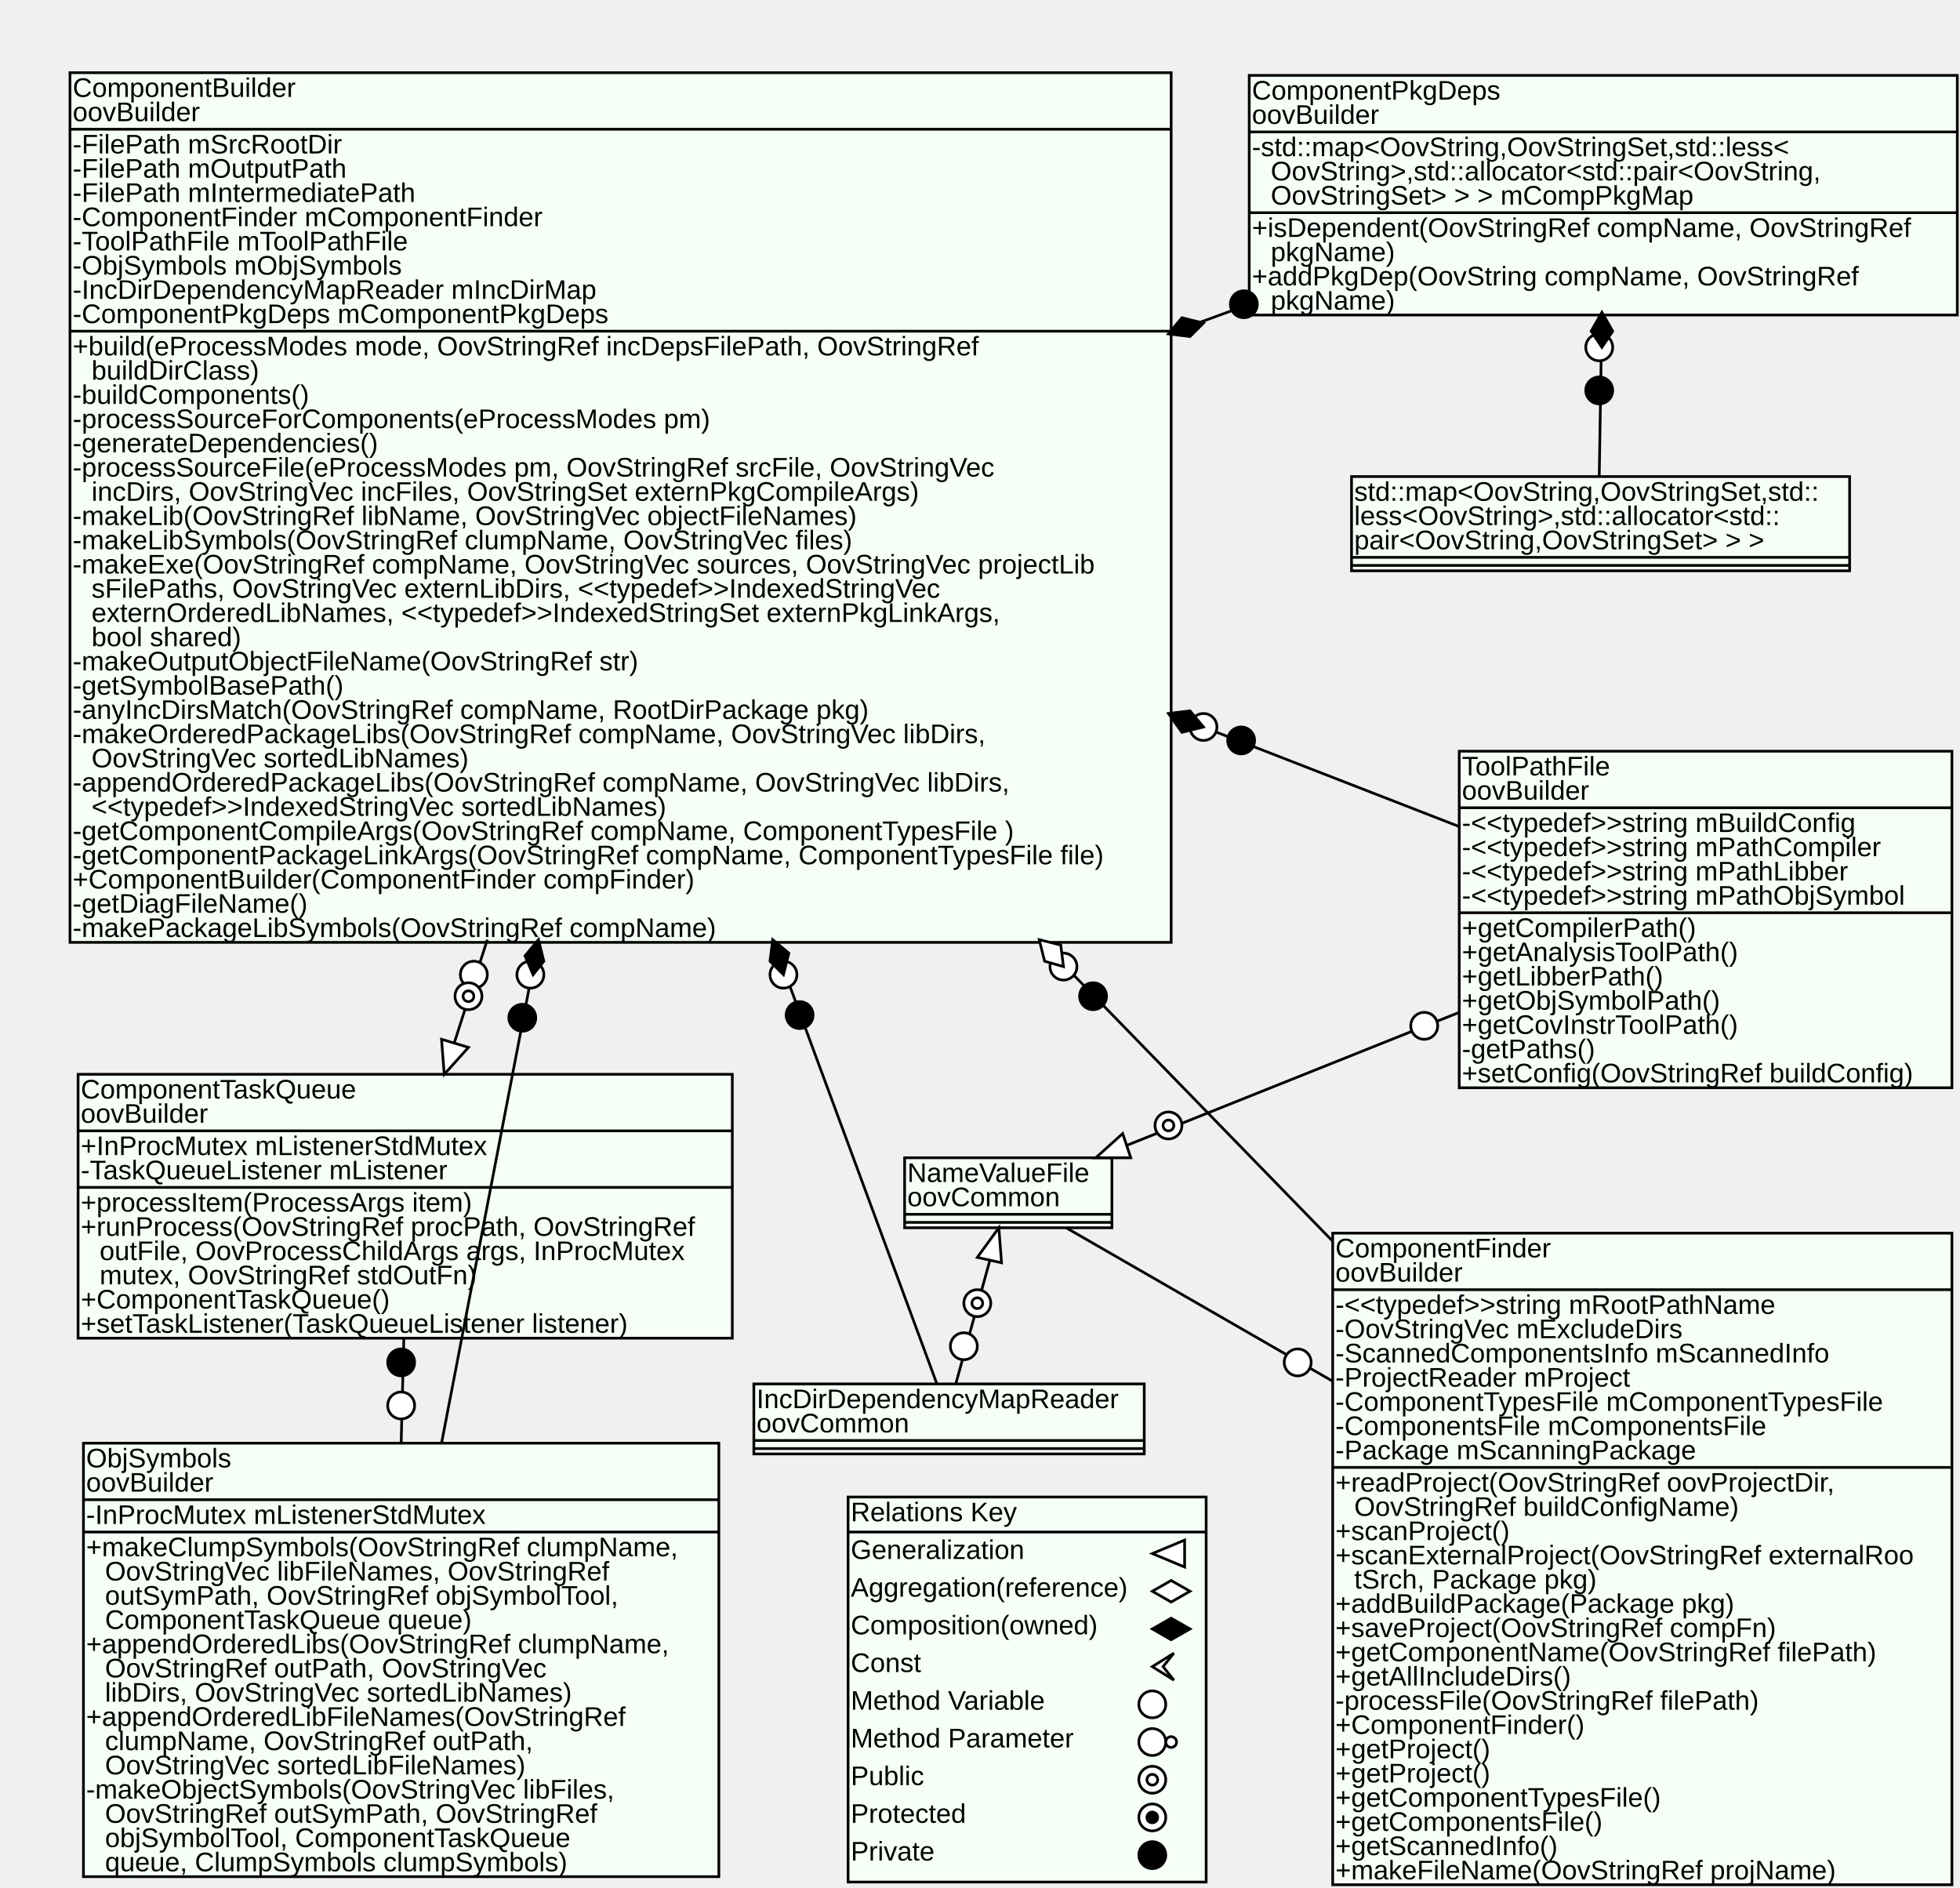
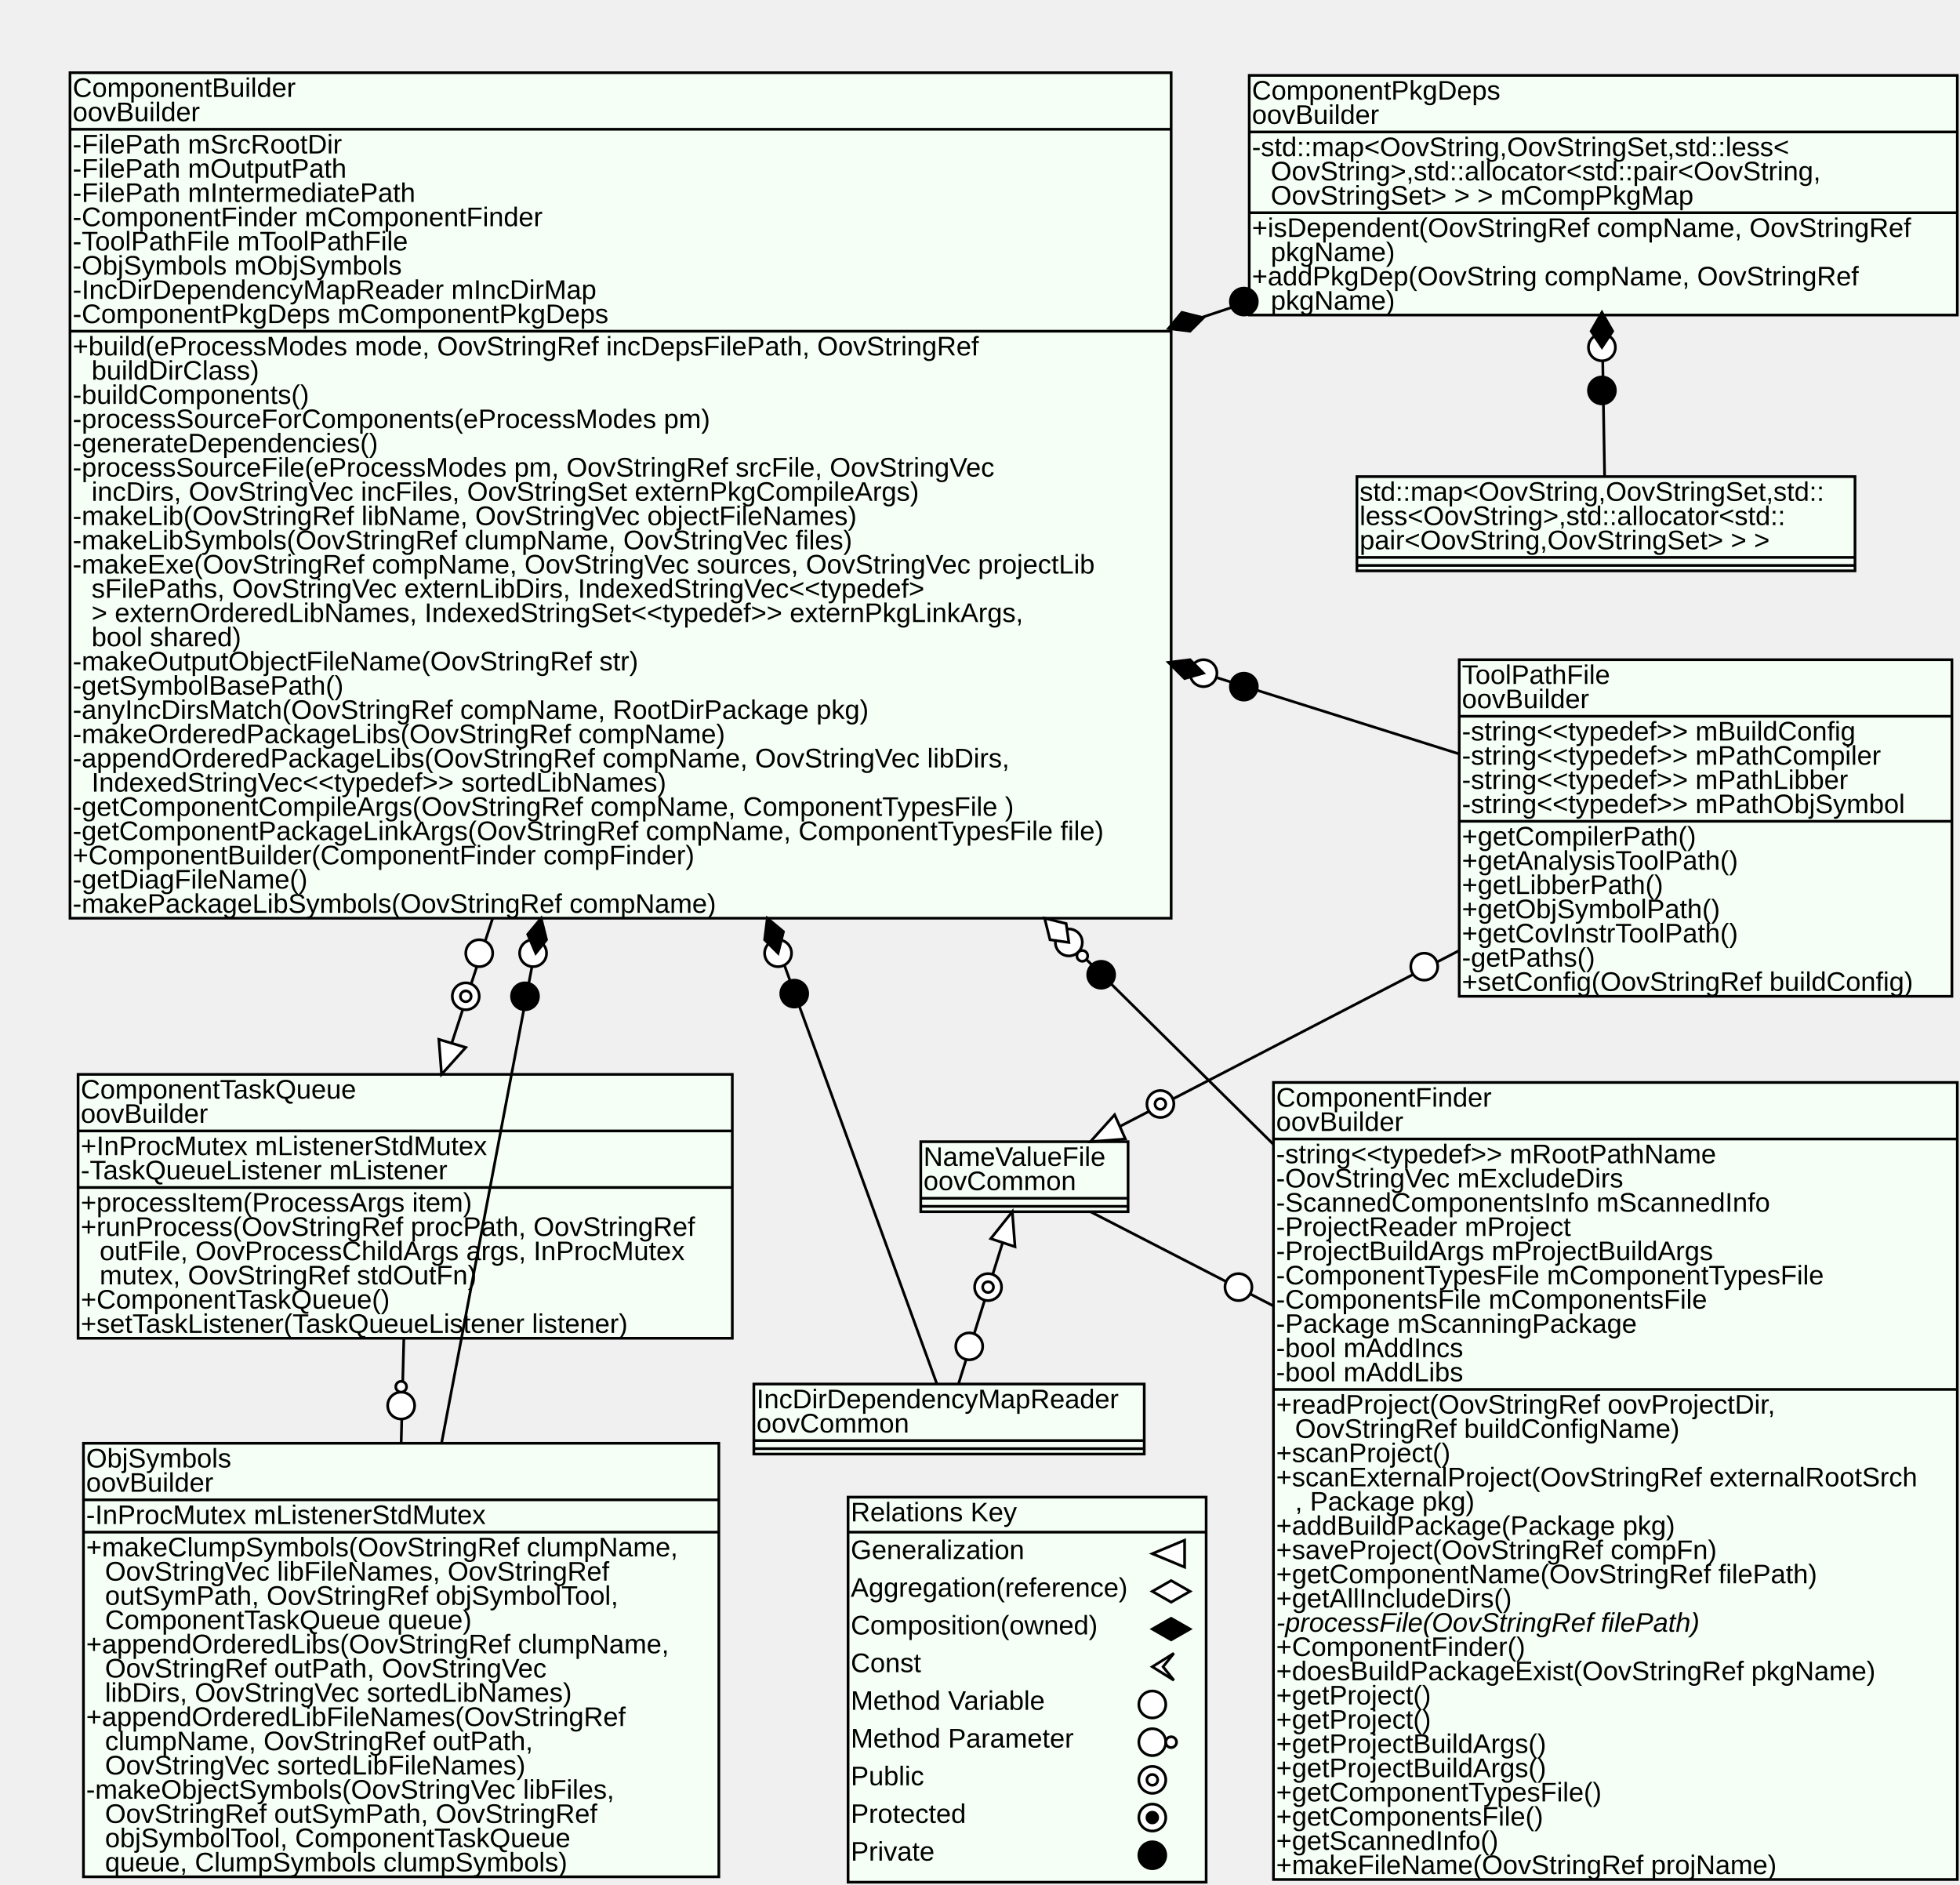
- <svg xmlns="http://www.w3.org/2000/svg" version="1.1" font-family="Arial, Helvetica, sans-serif" font-size="10" width="728" height="701">
+ <svg xmlns="http://www.w3.org/2000/svg" version="1.1" font-family="Arial, Helvetica, sans-serif" font-size="10" width="728" height="700">
  <g fill="#f5fff5" stroke="#000000" style="stroke-width:1">
    <rect x="315" y="556" width="133" height="143" />
    <line x1="315" y1="569" x2="448" y2="569" />
    <polygon points="428,577 440,582 440,572 428,577 " style="fill:#ffffff" />
    <polygon points="428,591 435,595 442,591 435,587 428,591 " style="fill:#ffffff" />
    <polygon points="428,605 435,609 442,605 435,601 428,605 " style="fill:#000000" />
    <polygon points="428,619 436,624 432,619 436,614 428,619 " style="fill:#ffffff" />
    <circle cx="428" cy="633" r="5" style="fill:#ffffff" />
    <circle cx="428" cy="647" r="5" style="fill:#ffffff" />
    <circle cx="435" cy="647" r="2" style="fill:#ffffff" />
    <circle cx="428" cy="661" r="5" style="fill:#ffffff" />
    <circle cx="428" cy="661" r="2" style="fill:#ffffff" />
    <circle cx="428" cy="675" r="5" style="fill:#ffffff" />
    <circle cx="428" cy="675" r="2" style="fill:#000000" />
    <circle cx="428" cy="689" r="5" style="fill:#000000" />
    <circle cx="428" cy="689" r="2" style="fill:#000000" />
  </g>
  <g stroke="none">
    <text x="316" y="565">Relations Key</text>
    <text x="316" y="579">Generalization</text>
    <text x="316" y="593">Aggregation(reference)</text>
    <text x="316" y="607">Composition(owned)</text>
    <text x="316" y="621">Const</text>
    <text x="316" y="635">Method Variable</text>
    <text x="316" y="649">Method Parameter</text>
    <text x="316" y="663">Public</text>
    <text x="316" y="677">Protected</text>
    <text x="316" y="691">Private</text>
  </g>
  <g fill="#f5fff5" stroke="#000000" style="stroke-width:1">
-     <rect x="26" y="27" width="409" height="323" />
+     <rect x="26" y="27" width="409" height="314" />
    <line x1="26" y1="48" x2="435" y2="48" />
    <line x1="26" y1="123" x2="435" y2="123" />
  </g>
  <g stroke="none">
    <text x="27" y="36">ComponentBuilder</text>
    <text x="27" y="45">oovBuilder</text>
    <text x="27" y="57">-FilePath mSrcRootDir</text>
    <text x="27" y="66">-FilePath mOutputPath</text>
    <text x="27" y="75">-FilePath mIntermediatePath</text>
    <text x="27" y="84">-ComponentFinder mComponentFinder</text>
    <text x="27" y="93">-ToolPathFile mToolPathFile</text>
    <text x="27" y="102">-ObjSymbols mObjSymbols</text>
    <text x="27" y="111">-IncDirDependencyMapReader mIncDirMap</text>
    <text x="27" y="120">-ComponentPkgDeps mComponentPkgDeps</text>
    <text x="27" y="132">+build(eProcessModes mode, OovStringRef incDepsFilePath, OovStringRef </text>
    <text x="34" y="141">buildDirClass)</text>
    <text x="27" y="150">-buildComponents()</text>
    <text x="27" y="159">-processSourceForComponents(eProcessModes pm)</text>
    <text x="27" y="168">-generateDependencies()</text>
    <text x="27" y="177">-processSourceFile(eProcessModes pm, OovStringRef srcFile, OovStringVec </text>
    <text x="34" y="186">incDirs, OovStringVec incFiles, OovStringSet externPkgCompileArgs)</text>
    <text x="27" y="195">-makeLib(OovStringRef libName, OovStringVec objectFileNames)</text>
    <text x="27" y="204">-makeLibSymbols(OovStringRef clumpName, OovStringVec files)</text>
    <text x="27" y="213">-makeExe(OovStringRef compName, OovStringVec sources, OovStringVec projectLib</text>
-     <text x="34" y="222">sFilePaths, OovStringVec externLibDirs, &lt;&lt;typedef&gt;&gt;IndexedStringVec </text>
-     <text x="34" y="231">externOrderedLibNames, &lt;&lt;typedef&gt;&gt;IndexedStringSet externPkgLinkArgs,</text>
+     <text x="34" y="222">sFilePaths, OovStringVec externLibDirs, IndexedStringVec&lt;&lt;typedef&gt;</text>
+     <text x="34" y="231">&gt; externOrderedLibNames, IndexedStringSet&lt;&lt;typedef&gt;&gt; externPkgLinkArgs,</text>
    <text x="34" y="240"> bool shared)</text>
    <text x="27" y="249">-makeOutputObjectFileName(OovStringRef str)</text>
    <text x="27" y="258">-getSymbolBasePath()</text>
    <text x="27" y="267">-anyIncDirsMatch(OovStringRef compName, RootDirPackage pkg)</text>
-     <text x="27" y="276">-makeOrderedPackageLibs(OovStringRef compName, OovStringVec libDirs,</text>
-     <text x="34" y="285"> OovStringVec sortedLibNames)</text>
-     <text x="27" y="294">-appendOrderedPackageLibs(OovStringRef compName, OovStringVec libDirs,</text>
-     <text x="34" y="303"> &lt;&lt;typedef&gt;&gt;IndexedStringVec sortedLibNames)</text>
-     <text x="27" y="312">-getComponentCompileArgs(OovStringRef compName, ComponentTypesFile )</text>
-     <text x="27" y="321">-getComponentPackageLinkArgs(OovStringRef compName, ComponentTypesFile file)</text>
-     <text x="27" y="330">+ComponentBuilder(ComponentFinder compFinder)</text>
-     <text x="27" y="339">-getDiagFileName()</text>
-     <text x="27" y="348">-makePackageLibSymbols(OovStringRef compName)</text>
-   </g>
-   <g fill="#f5fff5" stroke="#000000" style="stroke-width:1">
-     <rect x="495" y="458" width="230" height="242" />
-     <line x1="495" y1="479" x2="725" y2="479" />
-     <line x1="495" y1="545" x2="725" y2="545" />
-   </g>
-   <g stroke="none">
-     <text x="496" y="467">ComponentFinder</text>
-     <text x="496" y="476">oovBuilder</text>
-     <text x="496" y="488">-&lt;&lt;typedef&gt;&gt;string mRootPathName</text>
-     <text x="496" y="497">-OovStringVec mExcludeDirs</text>
-     <text x="496" y="506">-ScannedComponentsInfo mScannedInfo</text>
-     <text x="496" y="515">-ProjectReader mProject</text>
-     <text x="496" y="524">-ComponentTypesFile mComponentTypesFile</text>
-     <text x="496" y="533">-ComponentsFile mComponentsFile</text>
-     <text x="496" y="542">-Package mScanningPackage</text>
-     <text x="496" y="554">+readProject(OovStringRef oovProjectDir,</text>
-     <text x="503" y="563"> OovStringRef buildConfigName)</text>
-     <text x="496" y="572">+scanProject()</text>
-     <text x="496" y="581">+scanExternalProject(OovStringRef externalRoo</text>
-     <text x="503" y="590">tSrch, Package pkg)</text>
-     <text x="496" y="599">+addBuildPackage(Package pkg)</text>
-     <text x="496" y="608">+saveProject(OovStringRef compFn)</text>
-     <text x="496" y="617">+getComponentName(OovStringRef filePath)</text>
-     <text x="496" y="626">+getAllIncludeDirs()</text>
-     <text x="496" y="635">-processFile(OovStringRef filePath)</text>
-     <text x="496" y="644">+ComponentFinder()</text>
-     <text x="496" y="653">+getProject()</text>
-     <text x="496" y="662">+getProject()</text>
-     <text x="496" y="671">+getComponentTypesFile()</text>
-     <text x="496" y="680">+getComponentsFile()</text>
-     <text x="496" y="689">+getScannedInfo()</text>
-     <text x="496" y="698">+makeFileName(OovStringRef projName)</text>
-   </g>
-   <g fill="#f5fff5" stroke="#000000" style="stroke-width:1">
-     <rect x="542" y="279" width="183" height="125" />
-     <line x1="542" y1="300" x2="725" y2="300" />
-     <line x1="542" y1="339" x2="725" y2="339" />
-   </g>
-   <g stroke="none">
-     <text x="543" y="288">ToolPathFile</text>
-     <text x="543" y="297">oovBuilder</text>
-     <text x="543" y="309">-&lt;&lt;typedef&gt;&gt;string mBuildConfig</text>
-     <text x="543" y="318">-&lt;&lt;typedef&gt;&gt;string mPathCompiler</text>
-     <text x="543" y="327">-&lt;&lt;typedef&gt;&gt;string mPathLibber</text>
-     <text x="543" y="336">-&lt;&lt;typedef&gt;&gt;string mPathObjSymbol</text>
-     <text x="543" y="348">+getCompilerPath()</text>
-     <text x="543" y="357">+getAnalysisToolPath()</text>
-     <text x="543" y="366">+getLibberPath()</text>
-     <text x="543" y="375">+getObjSymbolPath()</text>
-     <text x="543" y="384">+getCovInstrToolPath()</text>
-     <text x="543" y="393">-getPaths()</text>
-     <text x="543" y="402">+setConfig(OovStringRef buildConfig)</text>
-   </g>
+     <text x="27" y="276">-makeOrderedPackageLibs(OovStringRef compName)</text>
+     <text x="27" y="285">-appendOrderedPackageLibs(OovStringRef compName, OovStringVec libDirs,</text>
+     <text x="34" y="294"> IndexedStringVec&lt;&lt;typedef&gt;&gt; sortedLibNames)</text>
+     <text x="27" y="303">-getComponentCompileArgs(OovStringRef compName, ComponentTypesFile )</text>
+     <text x="27" y="312">-getComponentPackageLinkArgs(OovStringRef compName, ComponentTypesFile file)</text>
+     <text x="27" y="321">+ComponentBuilder(ComponentFinder compFinder)</text>
+     <text x="27" y="330">-getDiagFileName()</text>
+     <text x="27" y="339">-makePackageLibSymbols(OovStringRef compName)</text>
+   </g>
+   <g stroke="none" font-style="italic">
+ </g>
+   <g fill="#f5fff5" stroke="#000000" style="stroke-width:1">
+     <rect x="473" y="402" width="254" height="296" />
+     <line x1="473" y1="423" x2="727" y2="423" />
+     <line x1="473" y1="516" x2="727" y2="516" />
+   </g>
+   <g stroke="none">
+     <text x="474" y="411">ComponentFinder</text>
+     <text x="474" y="420">oovBuilder</text>
+     <text x="474" y="432">-string&lt;&lt;typedef&gt;&gt; mRootPathName</text>
+     <text x="474" y="441">-OovStringVec mExcludeDirs</text>
+     <text x="474" y="450">-ScannedComponentsInfo mScannedInfo</text>
+     <text x="474" y="459">-ProjectReader mProject</text>
+     <text x="474" y="468">-ProjectBuildArgs mProjectBuildArgs</text>
+     <text x="474" y="477">-ComponentTypesFile mComponentTypesFile</text>
+     <text x="474" y="486">-ComponentsFile mComponentsFile</text>
+     <text x="474" y="495">-Package mScanningPackage</text>
+     <text x="474" y="504">-bool mAddIncs</text>
+     <text x="474" y="513">-bool mAddLibs</text>
+     <text x="474" y="525">+readProject(OovStringRef oovProjectDir, </text>
+     <text x="481" y="534">OovStringRef buildConfigName)</text>
+     <text x="474" y="543">+scanProject()</text>
+     <text x="474" y="552">+scanExternalProject(OovStringRef externalRootSrch</text>
+     <text x="481" y="561">, Package pkg)</text>
+     <text x="474" y="570">+addBuildPackage(Package pkg)</text>
+     <text x="474" y="579">+saveProject(OovStringRef compFn)</text>
+     <text x="474" y="588">+getComponentName(OovStringRef filePath)</text>
+     <text x="474" y="597">+getAllIncludeDirs()</text>
+     <text x="474" y="615">+ComponentFinder()</text>
+     <text x="474" y="624">+doesBuildPackageExist(OovStringRef pkgName)</text>
+     <text x="474" y="633">+getProject()</text>
+     <text x="474" y="642">+getProject()</text>
+     <text x="474" y="651">+getProjectBuildArgs()</text>
+     <text x="474" y="660">+getProjectBuildArgs()</text>
+     <text x="474" y="669">+getComponentTypesFile()</text>
+     <text x="474" y="678">+getComponentsFile()</text>
+     <text x="474" y="687">+getScannedInfo()</text>
+     <text x="474" y="696">+makeFileName(OovStringRef projName)</text>
+   </g>
+   <g stroke="none" font-style="italic">
+     <text x="474" y="606">-processFile(OovStringRef filePath)</text>
+   </g>
+   <g fill="#f5fff5" stroke="#000000" style="stroke-width:1">
+     <rect x="542" y="245" width="183" height="125" />
+     <line x1="542" y1="266" x2="725" y2="266" />
+     <line x1="542" y1="305" x2="725" y2="305" />
+   </g>
+   <g stroke="none">
+     <text x="543" y="254">ToolPathFile</text>
+     <text x="543" y="263">oovBuilder</text>
+     <text x="543" y="275">-string&lt;&lt;typedef&gt;&gt; mBuildConfig</text>
+     <text x="543" y="284">-string&lt;&lt;typedef&gt;&gt; mPathCompiler</text>
+     <text x="543" y="293">-string&lt;&lt;typedef&gt;&gt; mPathLibber</text>
+     <text x="543" y="302">-string&lt;&lt;typedef&gt;&gt; mPathObjSymbol</text>
+     <text x="543" y="314">+getCompilerPath()</text>
+     <text x="543" y="323">+getAnalysisToolPath()</text>
+     <text x="543" y="332">+getLibberPath()</text>
+     <text x="543" y="341">+getObjSymbolPath()</text>
+     <text x="543" y="350">+getCovInstrToolPath()</text>
+     <text x="543" y="359">-getPaths()</text>
+     <text x="543" y="368">+setConfig(OovStringRef buildConfig)</text>
+   </g>
+   <g stroke="none" font-style="italic">
+ </g>
  <g fill="#f5fff5" stroke="#000000" style="stroke-width:1">
    <rect x="31" y="536" width="236" height="161" />
    <line x1="31" y1="557" x2="267" y2="557" />
    <line x1="31" y1="569" x2="267" y2="569" />
  </g>
  <g stroke="none">
    <text x="32" y="545">ObjSymbols</text>
    <text x="32" y="554">oovBuilder</text>
    <text x="32" y="566">-InProcMutex mListenerStdMutex</text>
    <text x="32" y="578">+makeClumpSymbols(OovStringRef clumpName,</text>
    <text x="39" y="587"> OovStringVec libFileNames, OovStringRef</text>
    <text x="39" y="596"> outSymPath, OovStringRef objSymbolTool,</text>
    <text x="39" y="605"> ComponentTaskQueue queue)</text>
    <text x="32" y="614">+appendOrderedLibs(OovStringRef clumpName,</text>
    <text x="39" y="623"> OovStringRef outPath, OovStringVec </text>
    <text x="39" y="632">libDirs, OovStringVec sortedLibNames)</text>
    <text x="32" y="641">+appendOrderedLibFileNames(OovStringRef </text>
    <text x="39" y="650">clumpName, OovStringRef outPath,</text>
    <text x="39" y="659"> OovStringVec sortedLibFileNames)</text>
    <text x="32" y="668">-makeObjectSymbols(OovStringVec libFiles,</text>
    <text x="39" y="677"> OovStringRef outSymPath, OovStringRef </text>
    <text x="39" y="686">objSymbolTool, ComponentTaskQueue </text>
    <text x="39" y="695">queue, ClumpSymbols clumpSymbols)</text>
  </g>
+   <g stroke="none" font-style="italic">
+ </g>
  <g fill="#f5fff5" stroke="#000000" style="stroke-width:1">
    <rect x="280" y="514" width="145" height="26" />
    <line x1="280" y1="535" x2="425" y2="535" />
    <line x1="280" y1="538" x2="425" y2="538" />
  </g>
  <g stroke="none">
    <text x="281" y="523">IncDirDependencyMapReader</text>
    <text x="281" y="532">oovCommon</text>
  </g>
+   <g stroke="none" font-style="italic">
+ </g>
  <g fill="#f5fff5" stroke="#000000" style="stroke-width:1">
    <rect x="464" y="28" width="263" height="89" />
    <line x1="464" y1="49" x2="727" y2="49" />
    <line x1="464" y1="79" x2="727" y2="79" />
  </g>
  <g stroke="none">
    <text x="465" y="37">ComponentPkgDeps</text>
    <text x="465" y="46">oovBuilder</text>
    <text x="465" y="58">-std::map&lt;OovString,OovStringSet,std::less&lt;</text>
    <text x="472" y="67">OovString&gt;,std::allocator&lt;std::pair&lt;OovString,</text>
    <text x="472" y="76">OovStringSet&gt; &gt; &gt; mCompPkgMap</text>
    <text x="465" y="88">+isDependent(OovStringRef compName, OovStringRef</text>
    <text x="472" y="97"> pkgName)</text>
    <text x="465" y="106">+addPkgDep(OovString compName, OovStringRef </text>
    <text x="472" y="115">pkgName)</text>
  </g>
+   <g stroke="none" font-style="italic">
+ </g>
  <g fill="#f5fff5" stroke="#000000" style="stroke-width:1">
    <rect x="29" y="399" width="243" height="98" />
    <line x1="29" y1="420" x2="272" y2="420" />
    <line x1="29" y1="441" x2="272" y2="441" />
  </g>
  <g stroke="none">
    <text x="30" y="408">ComponentTaskQueue</text>
    <text x="30" y="417">oovBuilder</text>
    <text x="30" y="429">+InProcMutex mListenerStdMutex</text>
    <text x="30" y="438">-TaskQueueListener mListener</text>
    <text x="30" y="450">+processItem(ProcessArgs item)</text>
    <text x="30" y="459">+runProcess(OovStringRef procPath, OovStringRef </text>
    <text x="37" y="468">outFile, OovProcessChildArgs args, InProcMutex </text>
    <text x="37" y="477">mutex, OovStringRef stdOutFn)</text>
    <text x="30" y="486">+ComponentTaskQueue()</text>
    <text x="30" y="495">+setTaskListener(TaskQueueListener listener)</text>
  </g>
-   <g fill="#f5fff5" stroke="#000000" style="stroke-width:1">
-     <rect x="502" y="177" width="185" height="35" />
-     <line x1="502" y1="207" x2="687" y2="207" />
-     <line x1="502" y1="210" x2="687" y2="210" />
-   </g>
-   <g stroke="none">
-     <text x="503" y="186">std::map&lt;OovString,OovStringSet,std::</text>
-     <text x="503" y="195">  less&lt;OovString&gt;,std::allocator&lt;std::</text>
-     <text x="503" y="204">  pair&lt;OovString,OovStringSet&gt; &gt; &gt;</text>
-   </g>
-   <g fill="#f5fff5" stroke="#000000" style="stroke-width:1">
-     <rect x="336" y="430" width="77" height="26" />
-     <line x1="336" y1="451" x2="413" y2="451" />
-     <line x1="336" y1="454" x2="413" y2="454" />
-   </g>
-   <g stroke="none">
-     <text x="337" y="439">NameValueFile</text>
-     <text x="337" y="448">oovCommon</text>
-   </g>
+   <g stroke="none" font-style="italic">
+ </g>
+   <g fill="#f5fff5" stroke="#000000" style="stroke-width:1">
+     <rect x="504" y="177" width="185" height="35" />
+     <line x1="504" y1="207" x2="689" y2="207" />
+     <line x1="504" y1="210" x2="689" y2="210" />
+   </g>
+   <g stroke="none">
+     <text x="505" y="186">std::map&lt;OovString,OovStringSet,std::</text>
+     <text x="505" y="195">  less&lt;OovString&gt;,std::allocator&lt;std::</text>
+     <text x="505" y="204">  pair&lt;OovString,OovStringSet&gt; &gt; &gt;</text>
+   </g>
+   <g stroke="none" font-style="italic">
+ </g>
+   <g fill="#f5fff5" stroke="#000000" style="stroke-width:1">
+     <rect x="342" y="424" width="77" height="26" />
+     <line x1="342" y1="445" x2="419" y2="445" />
+     <line x1="342" y1="448" x2="419" y2="448" />
+   </g>
+   <g stroke="none">
+     <text x="343" y="433">NameValueFile</text>
+     <text x="343" y="442">oovCommon</text>
+   </g>
+   <g stroke="none" font-style="italic">
+ </g>
  <g fill="#f5f5ff" stroke="#000000" style="stroke-width:1">
-     <line x1="386" y1="349" x2="495" y2="461" />
-     <circle cx="395" cy="359" r="5" style="fill:#ffffff" />
-     <circle cx="406" cy="370" r="5" style="fill:#000000" />
-     <circle cx="406" cy="370" r="2" style="fill:#000000" />
-     <polygon points="386,349 388,357 395,359 394,351 386,349 " style="fill:#ffffff" />
-     <line x1="434" y1="265" x2="542" y2="307" />
-     <circle cx="447" cy="270" r="5" style="fill:#ffffff" />
-     <circle cx="461" cy="275" r="5" style="fill:#000000" />
-     <circle cx="461" cy="275" r="2" style="fill:#000000" />
-     <polygon points="434,265 439,272 447,270 442,264 434,265 " style="fill:#000000" />
-     <line x1="200" y1="349" x2="164" y2="536" />
-     <circle cx="197" cy="362" r="5" style="fill:#ffffff" />
-     <circle cx="194" cy="378" r="5" style="fill:#000000" />
-     <circle cx="194" cy="378" r="2" style="fill:#000000" />
-     <polygon points="200,349 195,355 198,362 202,357 200,349 " style="fill:#000000" />
-     <line x1="287" y1="349" x2="348" y2="514" />
-     <circle cx="291" cy="362" r="5" style="fill:#ffffff" />
-     <circle cx="297" cy="377" r="5" style="fill:#000000" />
-     <circle cx="297" cy="377" r="2" style="fill:#000000" />
-     <polygon points="287,349 286,357 291,362 293,354 287,349 " style="fill:#000000" />
-     <line x1="434" y1="124" x2="464" y2="113" />
-     <circle cx="462" cy="113" r="5" style="fill:#000000" />
-     <circle cx="462" cy="113" r="2" style="fill:#000000" />
-     <polygon points="434,124 442,125 447,120 439,118 434,124 " style="fill:#000000" />
-     <line x1="181" y1="349" x2="165" y2="399" />
-     <circle cx="176" cy="362" r="5" style="fill:#ffffff" />
-     <circle cx="174" cy="370" r="5" style="fill:#ffffff" />
-     <circle cx="174" cy="370" r="2" style="fill:#ffffff" />
-     <polygon points="165,399 174,389 164,386 165,399 " style="fill:#ffffff" />
-     <line x1="495" y1="513" x2="396" y2="456" />
-     <circle cx="482" cy="506" r="5" style="fill:#ffffff" />
-     <line x1="542" y1="376" x2="407" y2="430" />
-     <circle cx="529" cy="381" r="5" style="fill:#ffffff" />
-     <circle cx="434" cy="418" r="5" style="fill:#ffffff" />
-     <circle cx="434" cy="418" r="2" style="fill:#ffffff" />
-     <polygon points="407,430 420,430 417,421 407,430 " style="fill:#ffffff" />
+     <line x1="388" y1="341" x2="473" y2="425" />
+     <circle cx="397" cy="350" r="5" style="fill:#ffffff" />
+     <circle cx="402" cy="355" r="2" style="fill:#ffffff" />
+     <circle cx="409" cy="362" r="5" style="fill:#000000" />
+     <circle cx="409" cy="362" r="2" style="fill:#000000" />
+     <polygon points="388,341 390,349 397,350 396,343 388,341 " style="fill:#ffffff" />
+     <line x1="434" y1="246" x2="542" y2="280" />
+     <circle cx="447" cy="250" r="5" style="fill:#ffffff" />
+     <circle cx="462" cy="255" r="5" style="fill:#000000" />
+     <circle cx="462" cy="255" r="2" style="fill:#000000" />
+     <polygon points="434,246 440,252 447,250 442,245 434,246 " style="fill:#000000" />
+     <line x1="201" y1="341" x2="164" y2="536" />
+     <circle cx="198" cy="354" r="5" style="fill:#ffffff" />
+     <circle cx="195" cy="370" r="5" style="fill:#000000" />
+     <circle cx="195" cy="370" r="2" style="fill:#000000" />
+     <polygon points="201,341 196,347 199,354 203,349 201,341 " style="fill:#000000" />
+     <line x1="285" y1="341" x2="348" y2="514" />
+     <circle cx="289" cy="354" r="5" style="fill:#ffffff" />
+     <circle cx="295" cy="369" r="5" style="fill:#000000" />
+     <circle cx="295" cy="369" r="2" style="fill:#000000" />
+     <polygon points="285,341 284,349 289,354 291,346 285,341 " style="fill:#000000" />
+     <line x1="434" y1="122" x2="464" y2="112" />
+     <circle cx="462" cy="112" r="5" style="fill:#000000" />
+     <circle cx="462" cy="112" r="2" style="fill:#000000" />
+     <polygon points="434,122 442,123 447,118 439,116 434,122 " style="fill:#000000" />
+     <line x1="183" y1="341" x2="164" y2="399" />
+     <circle cx="178" cy="354" r="5" style="fill:#ffffff" />
+     <circle cx="173" cy="370" r="5" style="fill:#ffffff" />
+     <circle cx="173" cy="370" r="2" style="fill:#ffffff" />
+     <polygon points="164,399 173,389 163,386 164,399 " style="fill:#ffffff" />
+     <line x1="473" y1="485" x2="405" y2="450" />
+     <circle cx="460" cy="478" r="5" style="fill:#ffffff" />
+     <line x1="542" y1="353" x2="405" y2="424" />
+     <circle cx="529" cy="359" r="5" style="fill:#ffffff" />
+     <circle cx="431" cy="410" r="5" style="fill:#ffffff" />
+     <circle cx="431" cy="410" r="2" style="fill:#ffffff" />
+     <polygon points="405,424 418,423 414,414 405,424 " style="fill:#ffffff" />
    <line x1="149" y1="536" x2="150" y2="497" />
    <circle cx="149" cy="522" r="5" style="fill:#ffffff" />
-     <circle cx="149" cy="506" r="5" style="fill:#000000" />
-     <circle cx="149" cy="506" r="2" style="fill:#000000" />
-     <line x1="355" y1="514" x2="371" y2="456" />
-     <circle cx="358" cy="500" r="5" style="fill:#ffffff" />
-     <circle cx="363" cy="484" r="5" style="fill:#ffffff" />
-     <circle cx="363" cy="484" r="2" style="fill:#ffffff" />
-     <polygon points="371,456 363,467 372,469 371,456 " style="fill:#ffffff" />
-     <line x1="595" y1="116" x2="594" y2="177" />
-     <circle cx="594" cy="129" r="5" style="fill:#ffffff" />
-     <circle cx="594" cy="145" r="5" style="fill:#000000" />
-     <circle cx="594" cy="145" r="2" style="fill:#000000" />
+     <circle cx="149" cy="515" r="2" style="fill:#ffffff" />
+     <line x1="356" y1="514" x2="376" y2="450" />
+     <circle cx="360" cy="500" r="5" style="fill:#ffffff" />
+     <circle cx="367" cy="478" r="5" style="fill:#ffffff" />
+     <circle cx="367" cy="478" r="2" style="fill:#ffffff" />
+     <polygon points="376,450 368,460 377,463 376,450 " style="fill:#ffffff" />
+     <line x1="595" y1="116" x2="596" y2="177" />
+     <circle cx="595" cy="129" r="5" style="fill:#ffffff" />
+     <circle cx="595" cy="145" r="5" style="fill:#000000" />
+     <circle cx="595" cy="145" r="2" style="fill:#000000" />
    <polygon points="595,116 591,123 595,129 599,123 595,116 " style="fill:#000000" />
  </g>
</svg>
